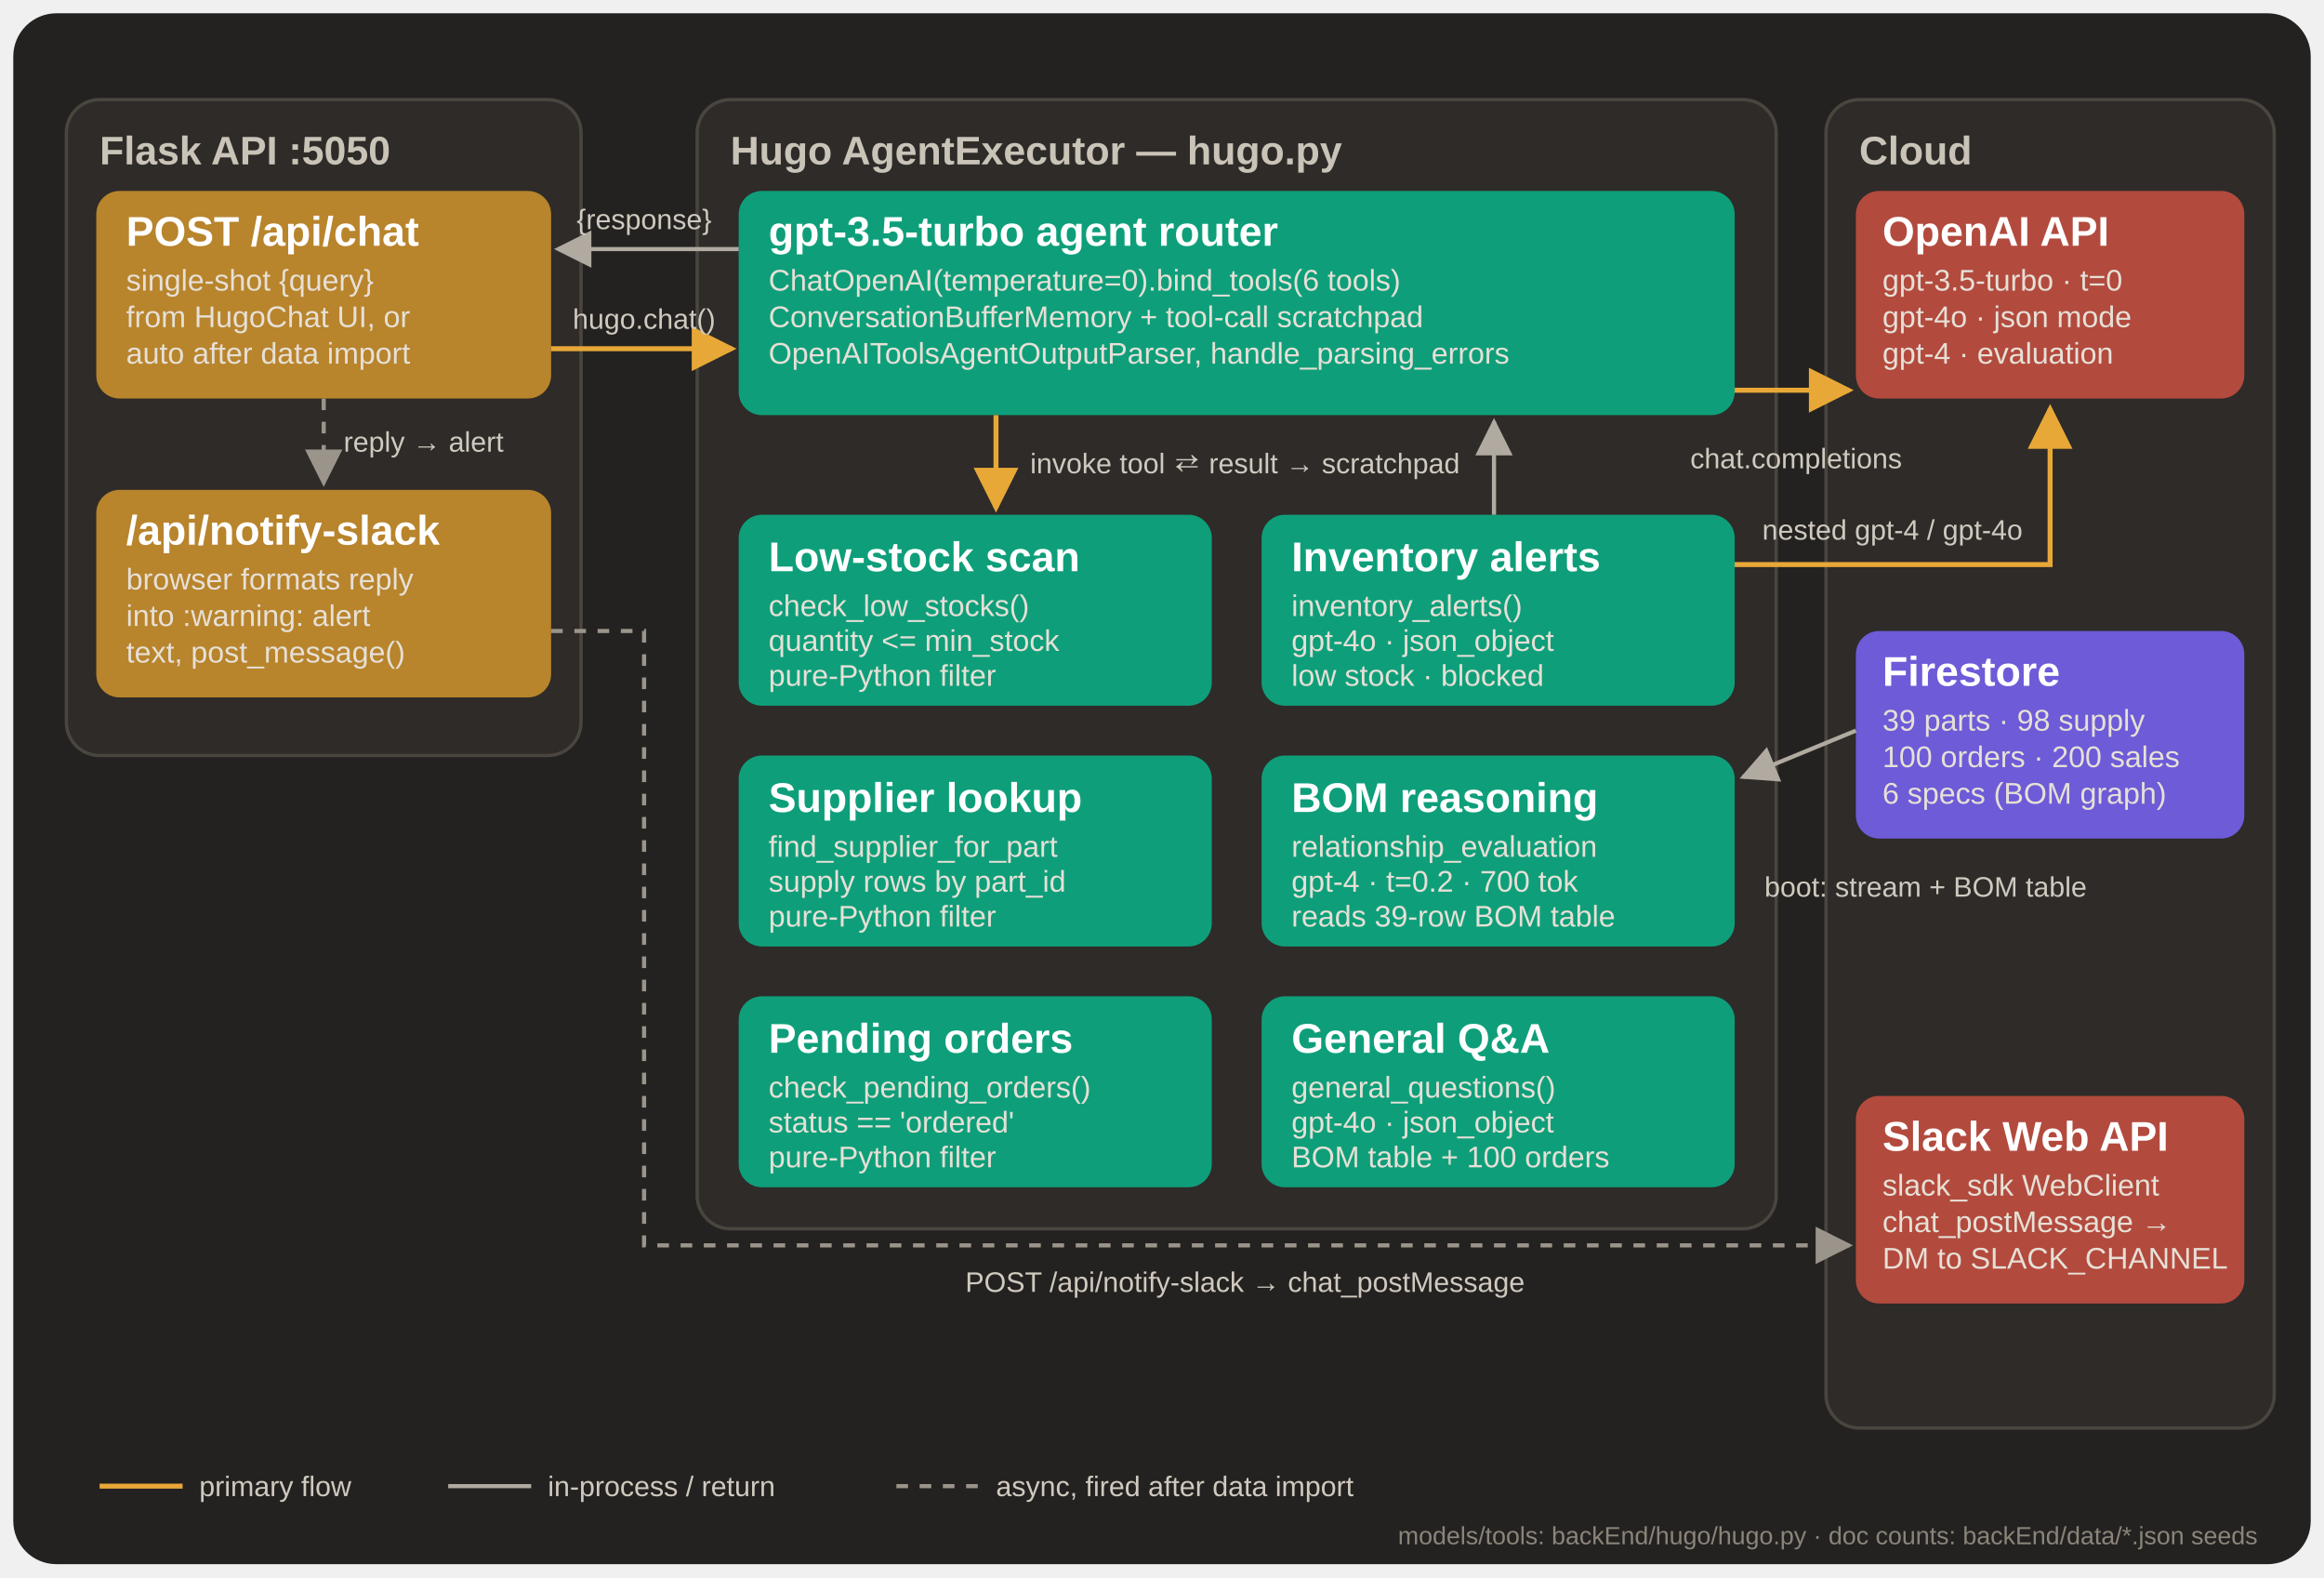
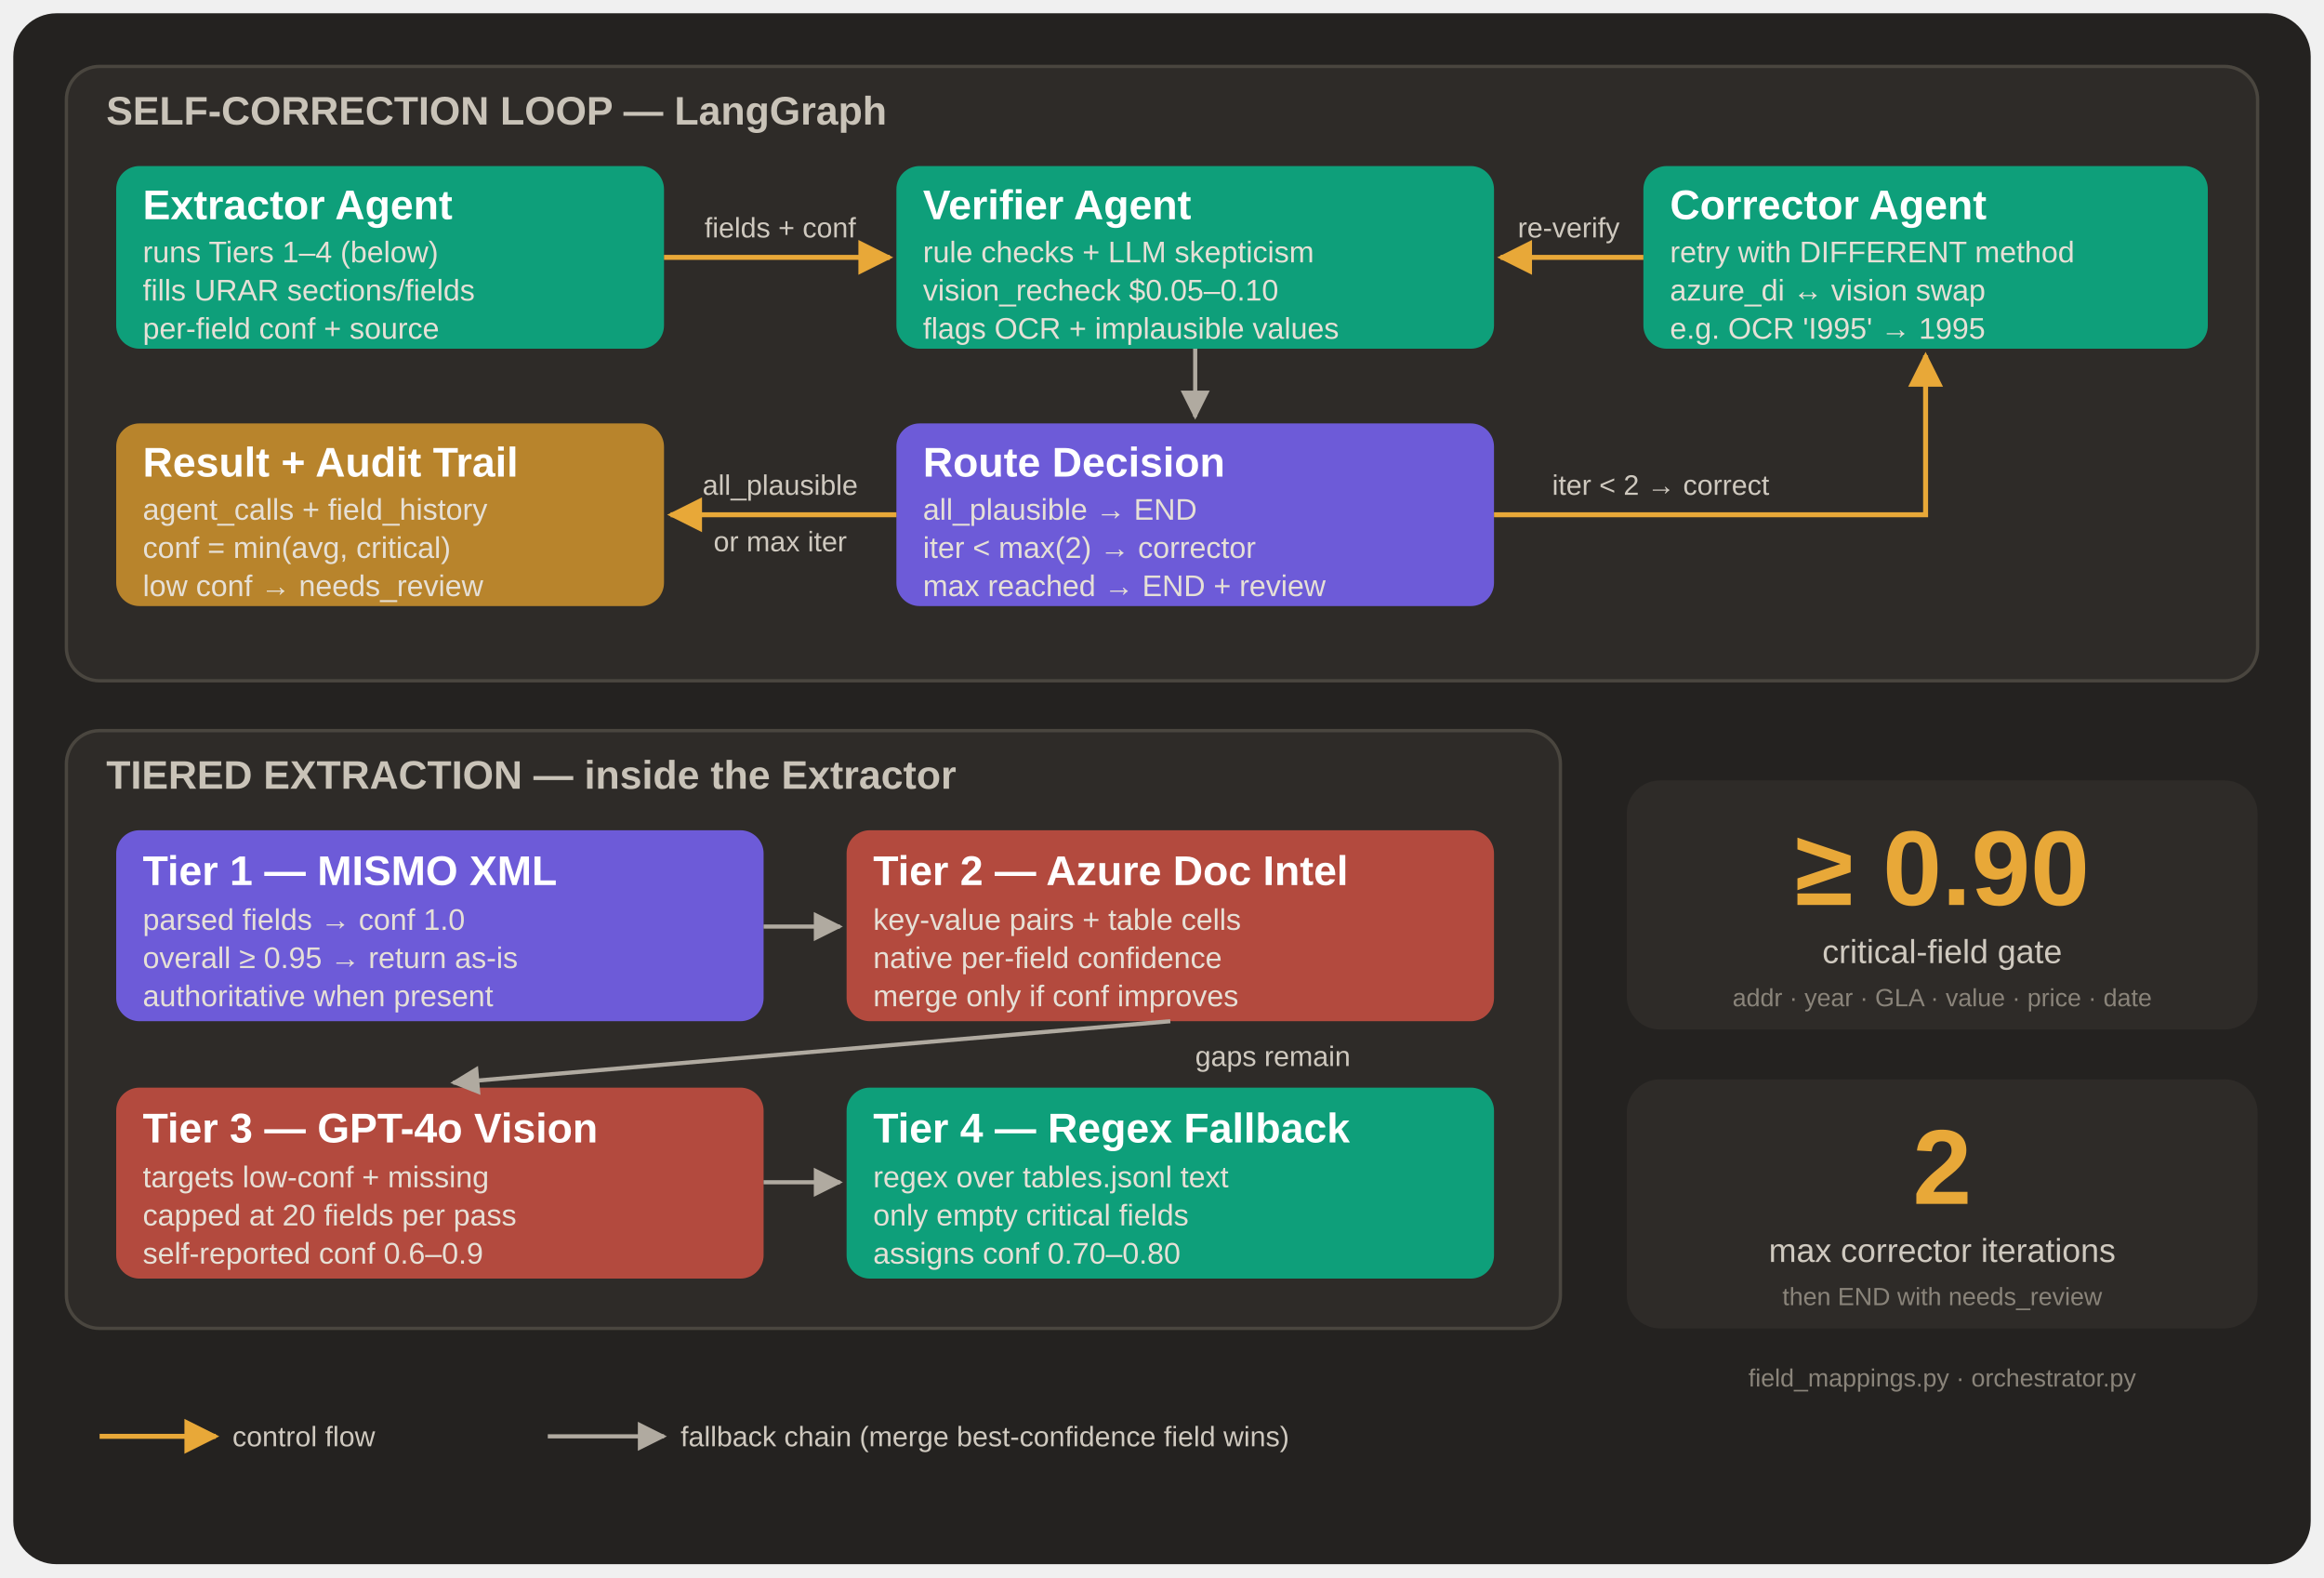
- <svg xmlns="http://www.w3.org/2000/svg" viewBox="0 0 1400 950" font-family="'DM Sans', -apple-system, 'Helvetica Neue', Arial, sans-serif">
+ <svg xmlns="http://www.w3.org/2000/svg" width="1400" height="950" viewBox="0 0 1400 950" font-family="'DM Sans', -apple-system, 'Helvetica Neue', Arial, sans-serif">
  <defs>
-     <marker id="mP" viewBox="0 0 10 10" refX="9" refY="5" markerWidth="9" markerHeight="9" orient="auto">
+     <marker id="arrowP" viewBox="0 0 10 10" refX="9" refY="5" markerWidth="7" markerHeight="7" orient="auto-start-reverse">
      <path d="M0,0 L10,5 L0,10 z" fill="#E8A838" />
    </marker>
-     <marker id="mI" viewBox="0 0 10 10" refX="9" refY="5" markerWidth="9" markerHeight="9" orient="auto">
+     <marker id="arrowI" viewBox="0 0 10 10" refX="9" refY="5" markerWidth="7" markerHeight="7" orient="auto-start-reverse">
      <path d="M0,0 L10,5 L0,10 z" fill="#b0aaa0" />
    </marker>
-     <marker id="mA" viewBox="0 0 10 10" refX="9" refY="5" markerWidth="9" markerHeight="9" orient="auto">
-       <path d="M0,0 L10,5 L0,10 z" fill="#9a948a" />
-     </marker>
  </defs>
-   <rect x="8" y="8" width="1384" height="934" rx="26" fill="#242220" />
-   <rect x="40" y="60" width="310" height="395" rx="20" fill="#2e2b28" stroke="#4a463f" stroke-width="2" />
-   <text x="60" y="99" font-size="24" font-weight="700" fill="#c9c3b8">Flask API :5050</text>
-   <rect x="58" y="115" width="274" height="125" rx="14" fill="#B8842C" />
-   <text x="76" y="148" font-size="25" font-weight="700" fill="#ffffff">POST /api/chat</text>
-   <text x="76" y="175" font-size="18" fill="#e6e0d6">single-shot {query}</text>
-   <text x="76" y="197" font-size="18" fill="#e6e0d6">from HugoChat UI, or</text>
-   <text x="76" y="219" font-size="18" fill="#e6e0d6">auto after data import</text>
-   <rect x="58" y="295" width="274" height="125" rx="14" fill="#B8842C" />
-   <text x="76" y="328" font-size="25" font-weight="700" fill="#ffffff">/api/notify-slack</text>
-   <text x="76" y="355" font-size="18" fill="#e6e0d6">browser formats reply</text>
-   <text x="76" y="377" font-size="18" fill="#e6e0d6">into :warning: alert</text>
-   <text x="76" y="399" font-size="18" fill="#e6e0d6">text, post_message()</text>
-   <rect x="420" y="60" width="650" height="680" rx="20" fill="#2e2b28" stroke="#4a463f" stroke-width="2" />
-   <text x="440" y="99" font-size="24" font-weight="700" fill="#c9c3b8">Hugo AgentExecutor — hugo.py</text>
-   <rect x="445" y="115" width="600" height="135" rx="14" fill="#0E9F7A" />
-   <text x="463" y="148" font-size="25" font-weight="700" fill="#ffffff">gpt-3.5-turbo agent router</text>
-   <text x="463" y="175" font-size="18" fill="#e6e0d6">ChatOpenAI(temperature=0).bind_tools(6 tools)</text>
-   <text x="463" y="197" font-size="18" fill="#e6e0d6">ConversationBufferMemory + tool-call scratchpad</text>
-   <text x="463" y="219" font-size="18" fill="#e6e0d6">OpenAIToolsAgentOutputParser, handle_parsing_errors</text>
-   <rect x="445" y="310" width="285" height="115" rx="14" fill="#0E9F7A" />
-   <text x="463" y="344" font-size="25" font-weight="700" fill="#ffffff">Low-stock scan</text>
-   <text x="463" y="371" font-size="18" fill="#e6e0d6">check_low_stocks()</text>
-   <text x="463" y="392" font-size="18" fill="#e6e0d6">quantity &lt;= min_stock</text>
-   <text x="463" y="413" font-size="18" fill="#e6e0d6">pure-Python filter</text>
-   <rect x="445" y="455" width="285" height="115" rx="14" fill="#0E9F7A" />
-   <text x="463" y="489" font-size="25" font-weight="700" fill="#ffffff">Supplier lookup</text>
-   <text x="463" y="516" font-size="18" fill="#e6e0d6">find_supplier_for_part</text>
-   <text x="463" y="537" font-size="18" fill="#e6e0d6">supply rows by part_id</text>
-   <text x="463" y="558" font-size="18" fill="#e6e0d6">pure-Python filter</text>
-   <rect x="445" y="600" width="285" height="115" rx="14" fill="#0E9F7A" />
-   <text x="463" y="634" font-size="25" font-weight="700" fill="#ffffff">Pending orders</text>
-   <text x="463" y="661" font-size="18" fill="#e6e0d6">check_pending_orders()</text>
-   <text x="463" y="682" font-size="18" fill="#e6e0d6">status == 'ordered'</text>
-   <text x="463" y="703" font-size="18" fill="#e6e0d6">pure-Python filter</text>
-   <rect x="760" y="310" width="285" height="115" rx="14" fill="#0E9F7A" />
-   <text x="778" y="344" font-size="25" font-weight="700" fill="#ffffff">Inventory alerts</text>
-   <text x="778" y="371" font-size="18" fill="#e6e0d6">inventory_alerts()</text>
-   <text x="778" y="392" font-size="18" fill="#e6e0d6">gpt-4o · json_object</text>
-   <text x="778" y="413" font-size="18" fill="#e6e0d6">low stock · blocked</text>
-   <rect x="760" y="455" width="285" height="115" rx="14" fill="#0E9F7A" />
-   <text x="778" y="489" font-size="25" font-weight="700" fill="#ffffff">BOM reasoning</text>
-   <text x="778" y="516" font-size="18" fill="#e6e0d6">relationship_evaluation</text>
-   <text x="778" y="537" font-size="18" fill="#e6e0d6">gpt-4 · t=0.2 · 700 tok</text>
-   <text x="778" y="558" font-size="18" fill="#e6e0d6">reads 39-row BOM table</text>
-   <rect x="760" y="600" width="285" height="115" rx="14" fill="#0E9F7A" />
-   <text x="778" y="634" font-size="25" font-weight="700" fill="#ffffff">General Q&amp;A</text>
-   <text x="778" y="661" font-size="18" fill="#e6e0d6">general_questions()</text>
-   <text x="778" y="682" font-size="18" fill="#e6e0d6">gpt-4o · json_object</text>
-   <text x="778" y="703" font-size="18" fill="#e6e0d6">BOM table + 100 orders</text>
-   <rect x="1100" y="60" width="270" height="800" rx="20" fill="#2e2b28" stroke="#4a463f" stroke-width="2" />
-   <text x="1120" y="99" font-size="24" font-weight="700" fill="#c9c3b8">Cloud</text>
-   <rect x="1118" y="115" width="234" height="125" rx="14" fill="#B34A3E" />
-   <text x="1134" y="148" font-size="25" font-weight="700" fill="#ffffff">OpenAI API</text>
-   <text x="1134" y="175" font-size="18" fill="#e6e0d6">gpt-3.5-turbo · t=0</text>
-   <text x="1134" y="197" font-size="18" fill="#e6e0d6">gpt-4o · json mode</text>
-   <text x="1134" y="219" font-size="18" fill="#e6e0d6">gpt-4 · evaluation</text>
-   <rect x="1118" y="380" width="234" height="125" rx="14" fill="#6D5BD8" />
-   <text x="1134" y="413" font-size="25" font-weight="700" fill="#ffffff">Firestore</text>
-   <text x="1134" y="440" font-size="18" fill="#e6e0d6">39 parts · 98 supply</text>
-   <text x="1134" y="462" font-size="18" fill="#e6e0d6">100 orders · 200 sales</text>
-   <text x="1134" y="484" font-size="18" fill="#e6e0d6">6 specs (BOM graph)</text>
-   <rect x="1118" y="660" width="234" height="125" rx="14" fill="#B34A3E" />
-   <text x="1134" y="693" font-size="25" font-weight="700" fill="#ffffff">Slack Web API</text>
-   <text x="1134" y="720" font-size="18" fill="#e6e0d6">slack_sdk WebClient</text>
-   <text x="1134" y="742" font-size="18" fill="#e6e0d6">chat_postMessage →</text>
-   <text x="1134" y="764" font-size="18" fill="#e6e0d6">DM to SLACK_CHANNEL</text>
-   <line x1="332" y1="210" x2="441" y2="210" stroke="#E8A838" stroke-width="3" marker-end="url(#mP)" />
-   <text x="388" y="198" font-size="17" fill="#cfc9bf" text-anchor="middle">hugo.chat()</text>
-   <line x1="445" y1="150" x2="336" y2="150" stroke="#b0aaa0" stroke-width="2.5" marker-end="url(#mI)" />
-   <text x="388" y="138" font-size="17" fill="#cfc9bf" text-anchor="middle">{response}</text>
-   <line x1="195" y1="240" x2="195" y2="291" stroke="#9a948a" stroke-width="2.5" stroke-dasharray="7 7" marker-end="url(#mA)" />
-   <text x="207" y="272" font-size="17" fill="#cfc9bf">reply → alert</text>
-   <polyline points="332,380 388,380 388,750 1114,750" fill="none" stroke="#9a948a" stroke-width="2.5" stroke-dasharray="7 7" marker-end="url(#mA)" />
-   <text x="750" y="778" font-size="17" fill="#cfc9bf" text-anchor="middle">POST /api/notify-slack → chat_postMessage</text>
-   <line x1="1045" y1="235" x2="1114" y2="235" stroke="#E8A838" stroke-width="3" marker-end="url(#mP)" />
-   <text x="1082" y="282" font-size="17" fill="#cfc9bf" text-anchor="middle">chat.completions</text>
-   <polyline points="1045,340 1235,340 1235,246" fill="none" stroke="#E8A838" stroke-width="3" marker-end="url(#mP)" />
-   <text x="1140" y="325" font-size="17" fill="#cfc9bf" text-anchor="middle">nested gpt-4 / gpt-4o</text>
-   <line x1="1118" y1="440" x2="1050" y2="468" stroke="#b0aaa0" stroke-width="2.5" marker-end="url(#mI)" />
-   <text x="1160" y="540" font-size="17" fill="#cfc9bf" text-anchor="middle">boot: stream + BOM table</text>
-   <line x1="600" y1="250" x2="600" y2="306" stroke="#E8A838" stroke-width="3" marker-end="url(#mP)" />
-   <line x1="900" y1="310" x2="900" y2="254" stroke="#b0aaa0" stroke-width="2.5" marker-end="url(#mI)" />
-   <text x="750" y="285" font-size="17" fill="#cfc9bf" text-anchor="middle">invoke tool ⇄ result → scratchpad</text>
-   <line x1="60" y1="895" x2="110" y2="895" stroke="#E8A838" stroke-width="3" />
-   <text x="120" y="901" font-size="17" fill="#cfc9bf">primary flow</text>
-   <line x1="270" y1="895" x2="320" y2="895" stroke="#b0aaa0" stroke-width="2.5" />
-   <text x="330" y="901" font-size="17" fill="#cfc9bf">in-process / return</text>
-   <line x1="540" y1="895" x2="590" y2="895" stroke="#9a948a" stroke-width="2.5" stroke-dasharray="7 7" />
-   <text x="600" y="901" font-size="17" fill="#cfc9bf">async, fired after data import</text>
-   <text x="1360" y="930" font-size="15" fill="#8a847a" text-anchor="end">models/tools: backEnd/hugo/hugo.py · doc counts: backEnd/data/*.json seeds</text>
+   <rect x="8" y="8" width="1384" height="934" fill="#242220" rx="26" />
+   <rect x="40" y="40" width="1320" height="370" fill="#2e2b28" stroke="#4a463f" stroke-width="2" rx="20" />
+   <text x="64" y="75" font-size="24" font-weight="bold" fill="#c9c3b8">SELF-CORRECTION LOOP — LangGraph</text>
+   <rect x="70" y="100" width="330" height="110" fill="#0E9F7A" rx="14" />
+   <text x="86" y="132" font-size="25" font-weight="bold" fill="#ffffff">Extractor Agent</text>
+   <text x="86" y="158" font-size="18" fill="#e6e0d6">runs Tiers 1–4 (below)</text>
+   <text x="86" y="181" font-size="18" fill="#e6e0d6">fills URAR sections/fields</text>
+   <text x="86" y="204" font-size="18" fill="#e6e0d6">per-field conf + source</text>
+   <rect x="540" y="100" width="360" height="110" fill="#0E9F7A" rx="14" />
+   <text x="556" y="132" font-size="25" font-weight="bold" fill="#ffffff">Verifier Agent</text>
+   <text x="556" y="158" font-size="18" fill="#e6e0d6">rule checks + LLM skepticism</text>
+   <text x="556" y="181" font-size="18" fill="#e6e0d6">vision_recheck $0.05–0.10</text>
+   <text x="556" y="204" font-size="18" fill="#e6e0d6">flags OCR + implausible values</text>
+   <rect x="990" y="100" width="340" height="110" fill="#0E9F7A" rx="14" />
+   <text x="1006" y="132" font-size="25" font-weight="bold" fill="#ffffff">Corrector Agent</text>
+   <text x="1006" y="158" font-size="18" fill="#e6e0d6">retry with DIFFERENT method</text>
+   <text x="1006" y="181" font-size="18" fill="#e6e0d6">azure_di ↔ vision swap</text>
+   <text x="1006" y="204" font-size="18" fill="#e6e0d6">e.g. OCR 'I995' → 1995</text>
+   <rect x="70" y="255" width="330" height="110" fill="#B8842C" rx="14" />
+   <text x="86" y="287" font-size="25" font-weight="bold" fill="#ffffff">Result + Audit Trail</text>
+   <text x="86" y="313" font-size="18" fill="#e6e0d6">agent_calls + field_history</text>
+   <text x="86" y="336" font-size="18" fill="#e6e0d6">conf = min(avg, critical)</text>
+   <text x="86" y="359" font-size="18" fill="#e6e0d6">low conf → needs_review</text>
+   <rect x="540" y="255" width="360" height="110" fill="#6D5BD8" rx="14" />
+   <text x="556" y="287" font-size="25" font-weight="bold" fill="#ffffff">Route Decision</text>
+   <text x="556" y="313" font-size="18" fill="#e6e0d6">all_plausible → END</text>
+   <text x="556" y="336" font-size="18" fill="#e6e0d6">iter &lt; max(2) → corrector</text>
+   <text x="556" y="359" font-size="18" fill="#e6e0d6">max reached → END + review</text>
+   <line x1="400" y1="155" x2="536" y2="155" stroke="#E8A838" stroke-width="3" marker-end="url(#arrowP)" />
+   <text x="470" y="143" font-size="17" fill="#cfc9bf" text-anchor="middle">fields + conf</text>
+   <line x1="720" y1="210" x2="720" y2="251" stroke="#b0aaa0" stroke-width="2.5" marker-end="url(#arrowI)" />
+   <path d="M900,310 H1160 V214" fill="none" stroke="#E8A838" stroke-width="3" marker-end="url(#arrowP)" />
+   <text x="935" y="298" font-size="17" fill="#cfc9bf">iter &lt; 2 → correct</text>
+   <line x1="990" y1="155" x2="904" y2="155" stroke="#E8A838" stroke-width="3" marker-end="url(#arrowP)" />
+   <text x="945" y="143" font-size="17" fill="#cfc9bf" text-anchor="middle">re-verify</text>
+   <line x1="540" y1="310" x2="404" y2="310" stroke="#E8A838" stroke-width="3" marker-end="url(#arrowP)" />
+   <text x="470" y="298" font-size="17" fill="#cfc9bf" text-anchor="middle">all_plausible</text>
+   <text x="470" y="332" font-size="17" fill="#cfc9bf" text-anchor="middle">or max iter</text>
+   <rect x="40" y="440" width="900" height="360" fill="#2e2b28" stroke="#4a463f" stroke-width="2" rx="20" />
+   <text x="64" y="475" font-size="24" font-weight="bold" fill="#c9c3b8">TIERED EXTRACTION — inside the Extractor</text>
+   <rect x="70" y="500" width="390" height="115" fill="#6D5BD8" rx="14" />
+   <text x="86" y="533" font-size="25" font-weight="bold" fill="#ffffff">Tier 1 — MISMO XML</text>
+   <text x="86" y="560" font-size="18" fill="#e6e0d6">parsed fields → conf 1.0</text>
+   <text x="86" y="583" font-size="18" fill="#e6e0d6">overall ≥ 0.95 → return as-is</text>
+   <text x="86" y="606" font-size="18" fill="#e6e0d6">authoritative when present</text>
+   <rect x="510" y="500" width="390" height="115" fill="#B34A3E" rx="14" />
+   <text x="526" y="533" font-size="25" font-weight="bold" fill="#ffffff">Tier 2 — Azure Doc Intel</text>
+   <text x="526" y="560" font-size="18" fill="#e6e0d6">key-value pairs + table cells</text>
+   <text x="526" y="583" font-size="18" fill="#e6e0d6">native per-field confidence</text>
+   <text x="526" y="606" font-size="18" fill="#e6e0d6">merge only if conf improves</text>
+   <rect x="70" y="655" width="390" height="115" fill="#B34A3E" rx="14" />
+   <text x="86" y="688" font-size="25" font-weight="bold" fill="#ffffff">Tier 3 — GPT-4o Vision</text>
+   <text x="86" y="715" font-size="18" fill="#e6e0d6">targets low-conf + missing</text>
+   <text x="86" y="738" font-size="18" fill="#e6e0d6">capped at 20 fields per pass</text>
+   <text x="86" y="761" font-size="18" fill="#e6e0d6">self-reported conf 0.6–0.9</text>
+   <rect x="510" y="655" width="390" height="115" fill="#0E9F7A" rx="14" />
+   <text x="526" y="688" font-size="25" font-weight="bold" fill="#ffffff">Tier 4 — Regex Fallback</text>
+   <text x="526" y="715" font-size="18" fill="#e6e0d6">regex over tables.jsonl text</text>
+   <text x="526" y="738" font-size="18" fill="#e6e0d6">only empty critical fields</text>
+   <text x="526" y="761" font-size="18" fill="#e6e0d6">assigns conf 0.70–0.80</text>
+   <line x1="460" y1="558" x2="506" y2="558" stroke="#b0aaa0" stroke-width="2.5" marker-end="url(#arrowI)" />
+   <line x1="705" y1="615" x2="273" y2="652" stroke="#b0aaa0" stroke-width="2.5" marker-end="url(#arrowI)" />
+   <text x="720" y="642" font-size="17" fill="#cfc9bf">gaps remain</text>
+   <line x1="460" y1="712" x2="506" y2="712" stroke="#b0aaa0" stroke-width="2.5" marker-end="url(#arrowI)" />
+   <rect x="980" y="470" width="380" height="150" fill="#2e2b28" rx="20" />
+   <text x="1170" y="545" font-size="64" font-weight="bold" fill="#E8A838" text-anchor="middle">≥ 0.90</text>
+   <text x="1170" y="580" font-size="20" fill="#cfc9bf" text-anchor="middle">critical-field gate</text>
+   <text x="1170" y="606" font-size="15" fill="#8a847a" text-anchor="middle">addr · year · GLA · value · price · date</text>
+   <rect x="980" y="650" width="380" height="150" fill="#2e2b28" rx="20" />
+   <text x="1170" y="725" font-size="64" font-weight="bold" fill="#E8A838" text-anchor="middle">2</text>
+   <text x="1170" y="760" font-size="20" fill="#cfc9bf" text-anchor="middle">max corrector iterations</text>
+   <text x="1170" y="786" font-size="15" fill="#8a847a" text-anchor="middle">then END with needs_review</text>
+   <text x="1170" y="835" font-size="15" fill="#8a847a" text-anchor="middle">field_mappings.py · orchestrator.py</text>
+   <line x1="60" y1="865" x2="130" y2="865" stroke="#E8A838" stroke-width="3" marker-end="url(#arrowP)" />
+   <text x="140" y="871" font-size="17" fill="#cfc9bf">control flow</text>
+   <line x1="330" y1="865" x2="400" y2="865" stroke="#b0aaa0" stroke-width="2.5" marker-end="url(#arrowI)" />
+   <text x="410" y="871" font-size="17" fill="#cfc9bf">fallback chain (merge best-confidence field wins)</text>
</svg>
